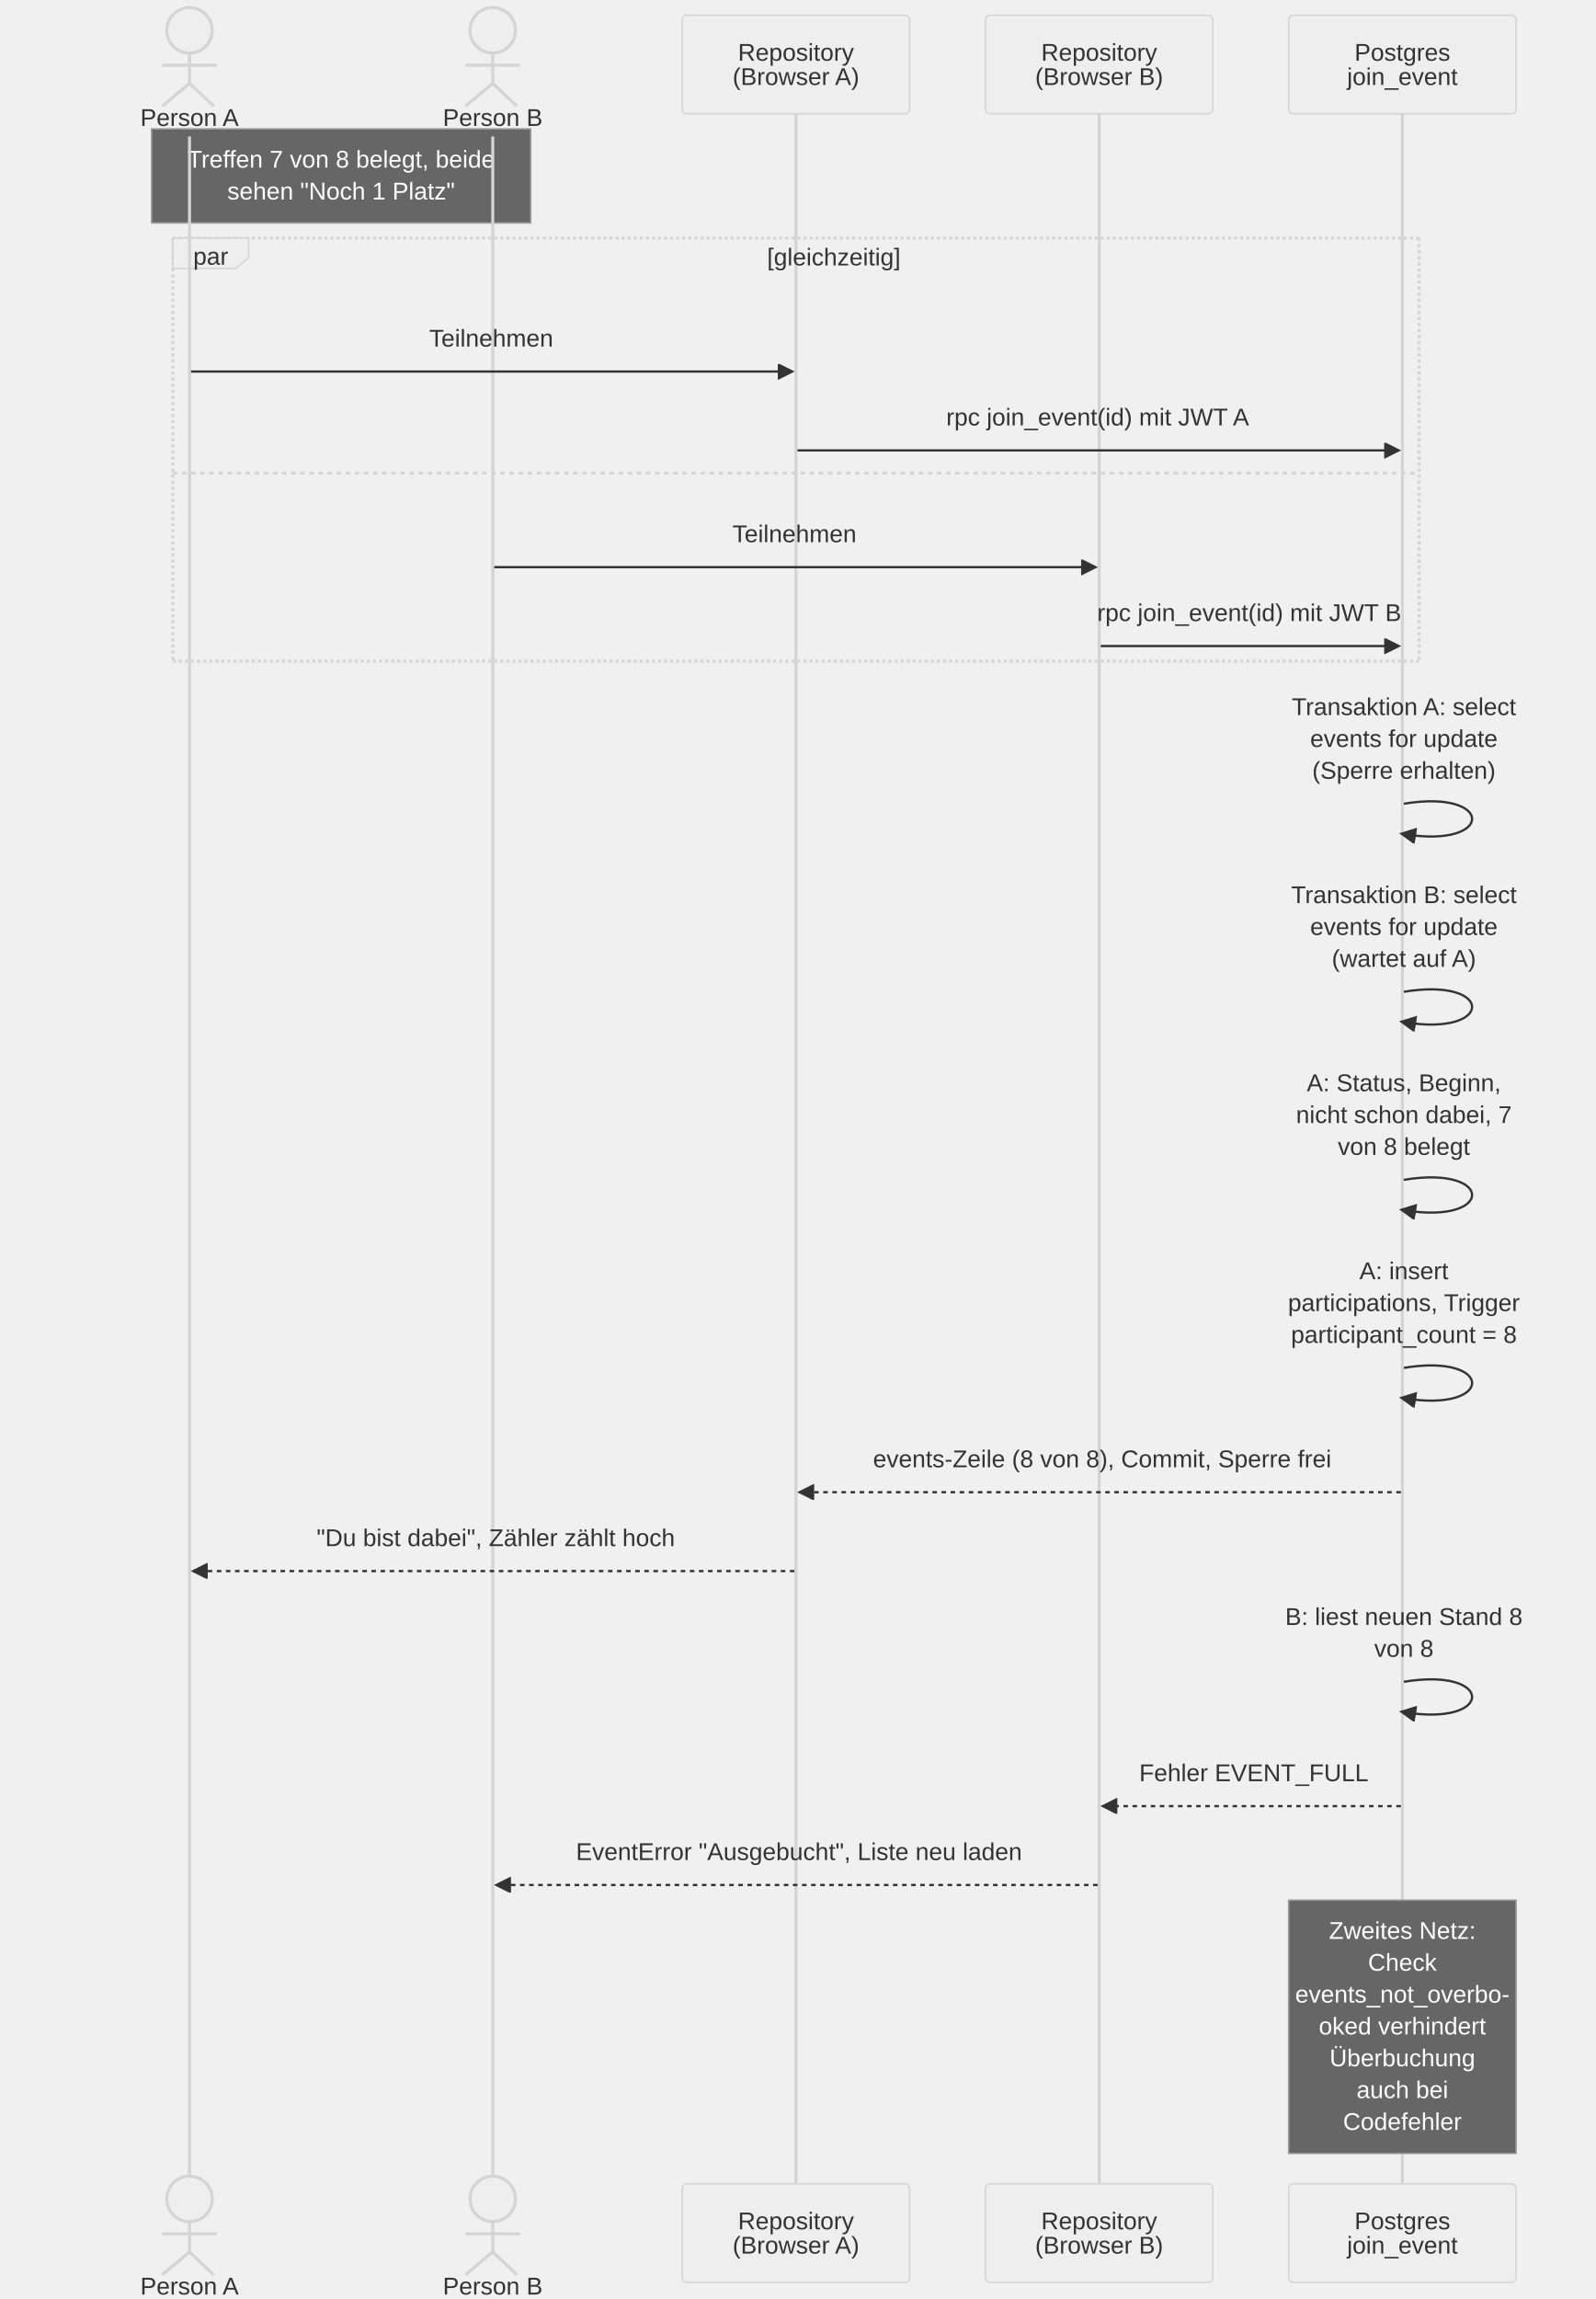
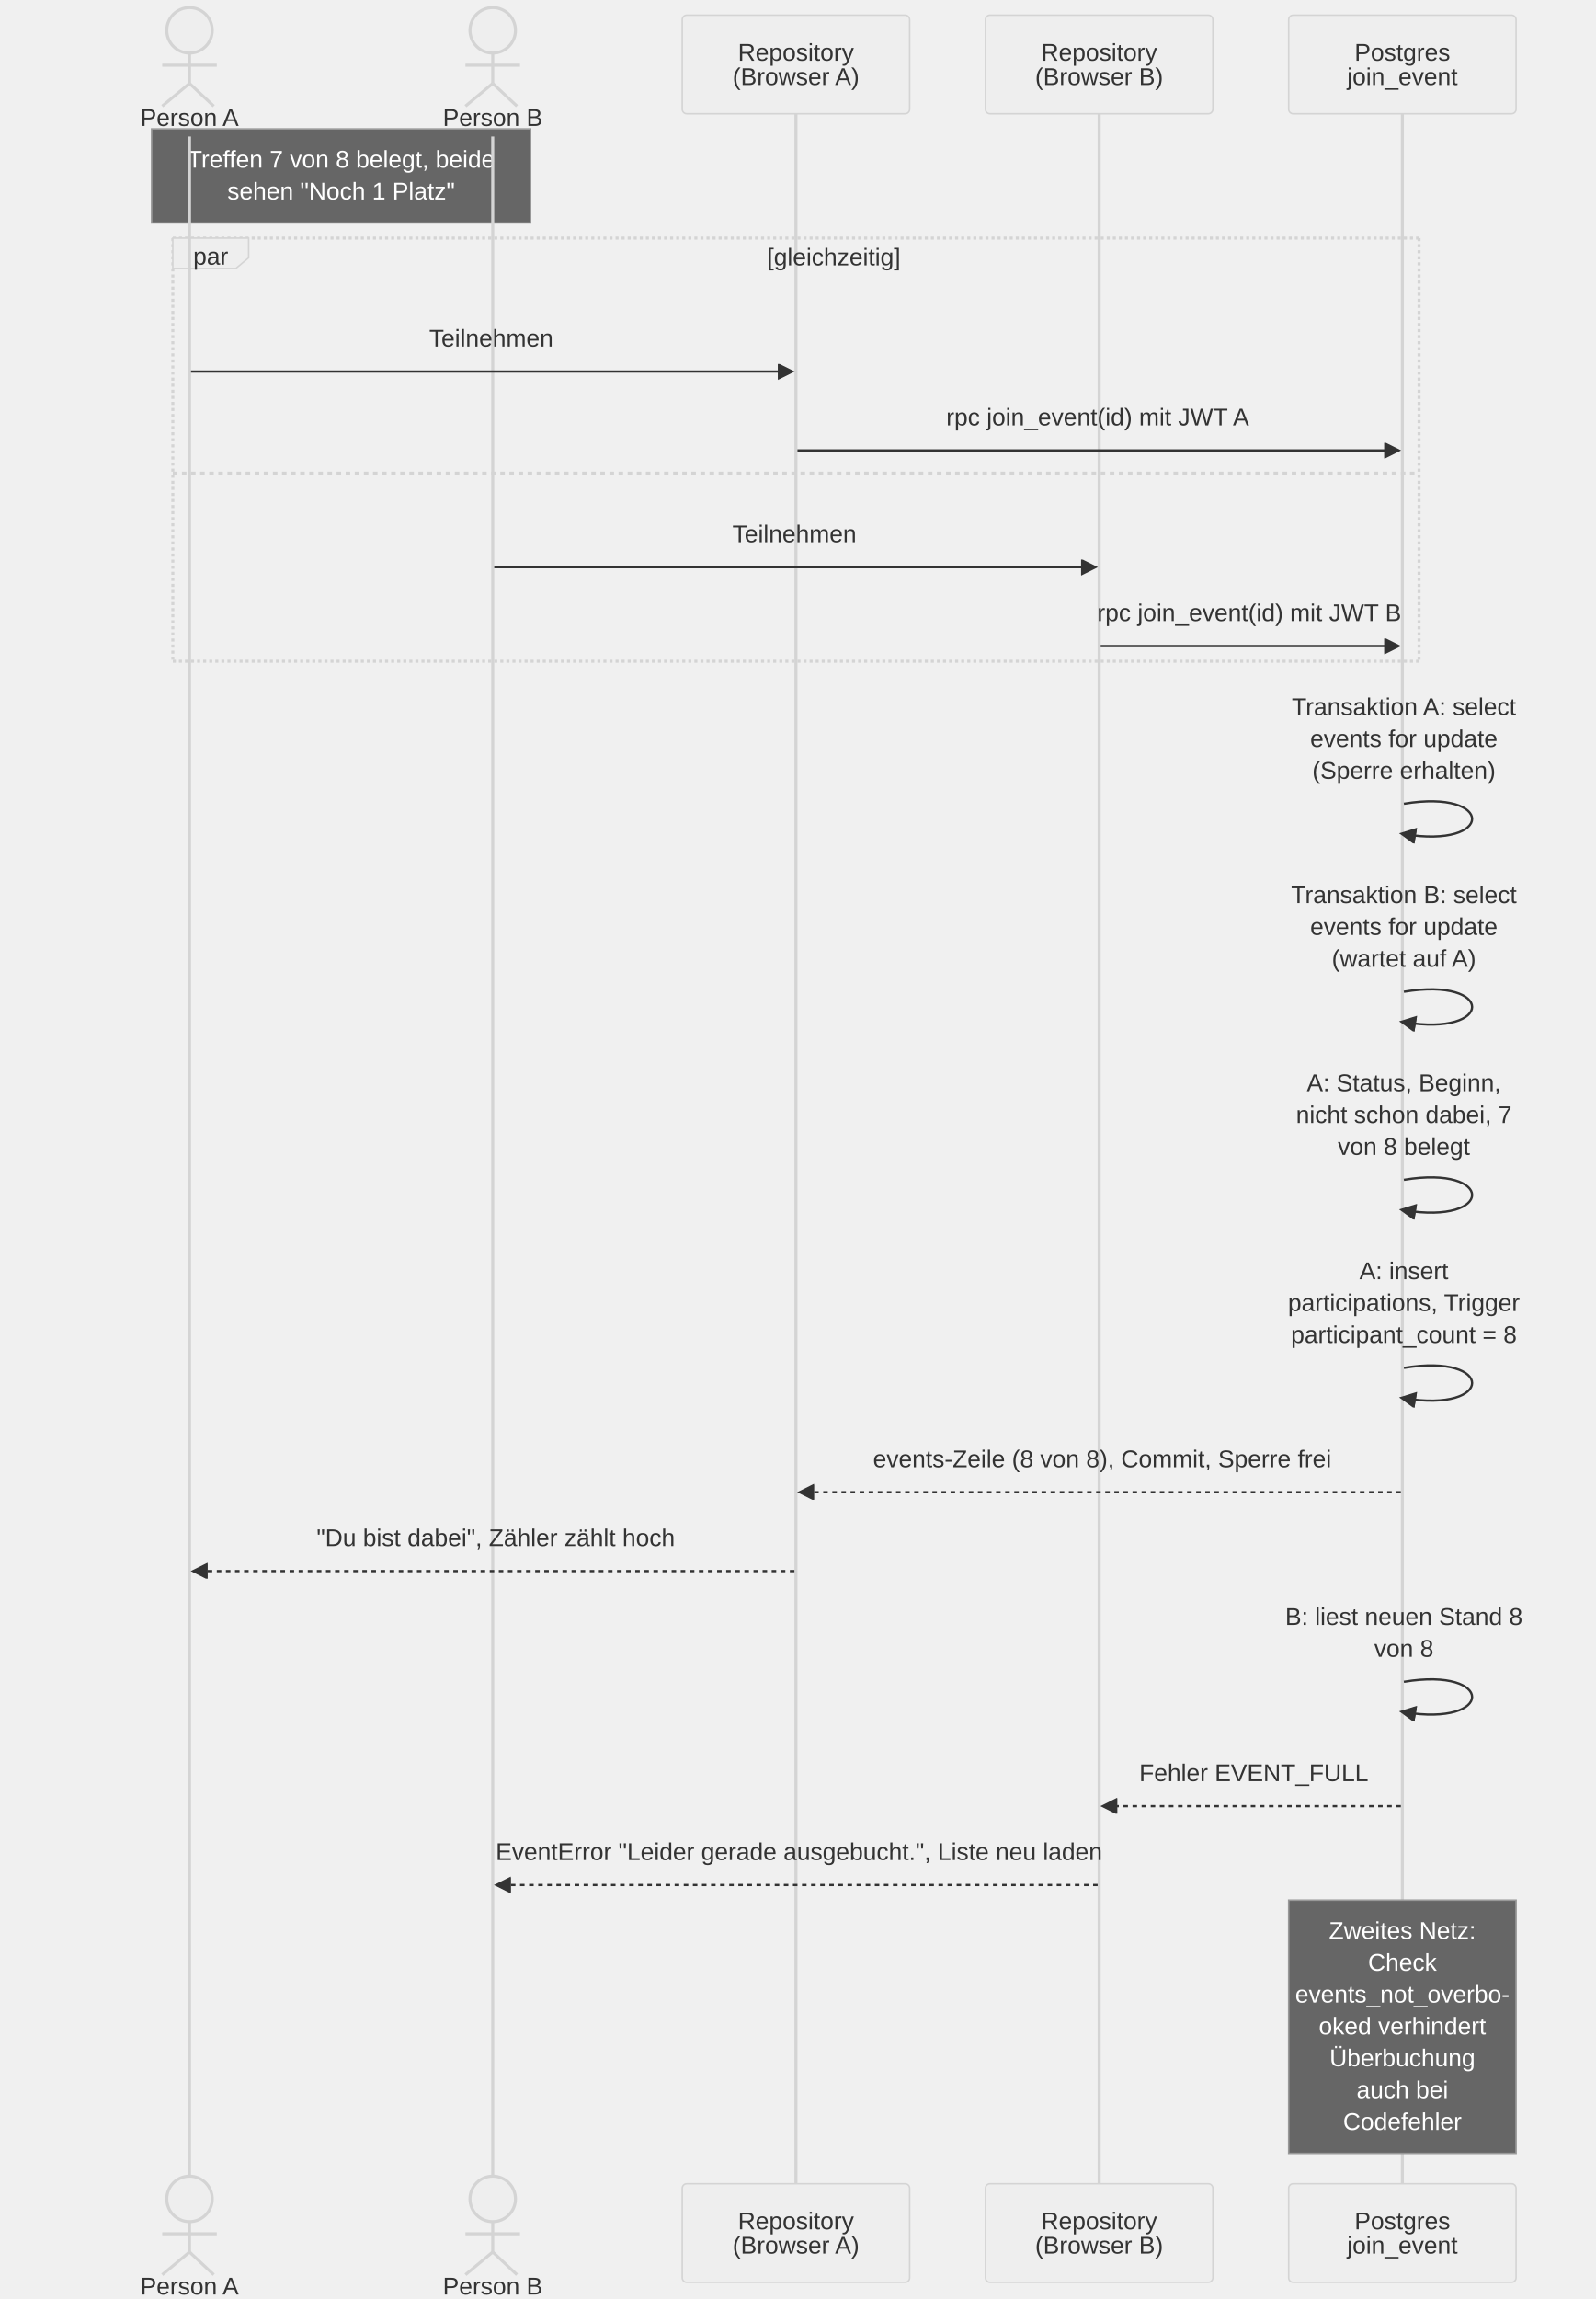
- <svg xmlns="http://www.w3.org/2000/svg" aria-roledescription="sequence" role="graphics-document document" viewBox="-50 -10 1052.5 1516" style="max-width: 1052.5px;" width="100%" id="mermaid-1795437689966">
+ <svg xmlns="http://www.w3.org/2000/svg" aria-roledescription="sequence" role="graphics-document document" viewBox="-50 -10 1052.5 1516" style="max-width: 1052.5px;" width="100%" id="mermaid-1795440117652">
  <g>
    <rect class="actor actor-bottom" ry="3" rx="3" name="DB" height="65" width="150" stroke="#666" fill="#eaeaea" y="1430" x="800" />
    <text style="text-anchor: middle; font-size: 16px; font-weight: 400; font-family: &quot;Segoe UI&quot;, Arial, sans-serif;" class="actor" alignment-baseline="central" dominant-baseline="central" y="1462.5" x="875">
      <tspan dy="-8" x="875">Postgres</tspan>
    </text>
    <text style="text-anchor: middle; font-size: 16px; font-weight: 400; font-family: &quot;Segoe UI&quot;, Arial, sans-serif;" class="actor" alignment-baseline="central" dominant-baseline="central" y="1462.5" x="875">
      <tspan dy="8" x="875">join_event</tspan>
    </text>
  </g>
  <g>
    <rect class="actor actor-bottom" ry="3" rx="3" name="RB" height="65" width="150" stroke="#666" fill="#eaeaea" y="1430" x="600" />
    <text style="text-anchor: middle; font-size: 16px; font-weight: 400; font-family: &quot;Segoe UI&quot;, Arial, sans-serif;" class="actor" alignment-baseline="central" dominant-baseline="central" y="1462.5" x="675">
      <tspan dy="-8" x="675">Repository</tspan>
    </text>
    <text style="text-anchor: middle; font-size: 16px; font-weight: 400; font-family: &quot;Segoe UI&quot;, Arial, sans-serif;" class="actor" alignment-baseline="central" dominant-baseline="central" y="1462.5" x="675">
      <tspan dy="8" x="675">(Browser B)</tspan>
    </text>
  </g>
  <g>
    <rect class="actor actor-bottom" ry="3" rx="3" name="RA" height="65" width="150" stroke="#666" fill="#eaeaea" y="1430" x="400" />
    <text style="text-anchor: middle; font-size: 16px; font-weight: 400; font-family: &quot;Segoe UI&quot;, Arial, sans-serif;" class="actor" alignment-baseline="central" dominant-baseline="central" y="1462.5" x="475">
      <tspan dy="-8" x="475">Repository</tspan>
    </text>
    <text style="text-anchor: middle; font-size: 16px; font-weight: 400; font-family: &quot;Segoe UI&quot;, Arial, sans-serif;" class="actor" alignment-baseline="central" dominant-baseline="central" y="1462.5" x="475">
      <tspan dy="8" x="475">(Browser A)</tspan>
    </text>
  </g>
  <g>
    <line stroke="#999" stroke-width="0.5px" class="200" y2="1430" x2="875" y1="5" x1="875" id="actor16" />
    <g id="root-16">
      <rect class="actor actor-top" ry="3" rx="3" name="DB" height="65" width="150" stroke="#666" fill="#eaeaea" y="0" x="800" />
      <text style="text-anchor: middle; font-size: 16px; font-weight: 400; font-family: &quot;Segoe UI&quot;, Arial, sans-serif;" class="actor" alignment-baseline="central" dominant-baseline="central" y="32.5" x="875">
        <tspan dy="-8" x="875">Postgres</tspan>
      </text>
      <text style="text-anchor: middle; font-size: 16px; font-weight: 400; font-family: &quot;Segoe UI&quot;, Arial, sans-serif;" class="actor" alignment-baseline="central" dominant-baseline="central" y="32.5" x="875">
        <tspan dy="8" x="875">join_event</tspan>
      </text>
    </g>
  </g>
  <g>
    <line stroke="#999" stroke-width="0.5px" class="200" y2="1430" x2="675" y1="5" x1="675" id="actor15" />
    <g id="root-15">
      <rect class="actor actor-top" ry="3" rx="3" name="RB" height="65" width="150" stroke="#666" fill="#eaeaea" y="0" x="600" />
      <text style="text-anchor: middle; font-size: 16px; font-weight: 400; font-family: &quot;Segoe UI&quot;, Arial, sans-serif;" class="actor" alignment-baseline="central" dominant-baseline="central" y="32.5" x="675">
        <tspan dy="-8" x="675">Repository</tspan>
      </text>
      <text style="text-anchor: middle; font-size: 16px; font-weight: 400; font-family: &quot;Segoe UI&quot;, Arial, sans-serif;" class="actor" alignment-baseline="central" dominant-baseline="central" y="32.5" x="675">
        <tspan dy="8" x="675">(Browser B)</tspan>
      </text>
    </g>
  </g>
  <g>
    <line stroke="#999" stroke-width="0.5px" class="200" y2="1430" x2="475" y1="5" x1="475" id="actor14" />
    <g id="root-14">
      <rect class="actor actor-top" ry="3" rx="3" name="RA" height="65" width="150" stroke="#666" fill="#eaeaea" y="0" x="400" />
      <text style="text-anchor: middle; font-size: 16px; font-weight: 400; font-family: &quot;Segoe UI&quot;, Arial, sans-serif;" class="actor" alignment-baseline="central" dominant-baseline="central" y="32.5" x="475">
        <tspan dy="-8" x="475">Repository</tspan>
      </text>
      <text style="text-anchor: middle; font-size: 16px; font-weight: 400; font-family: &quot;Segoe UI&quot;, Arial, sans-serif;" class="actor" alignment-baseline="central" dominant-baseline="central" y="32.5" x="475">
        <tspan dy="8" x="475">(Browser A)</tspan>
      </text>
    </g>
  </g>
-   <style>#mermaid-1795437689966{font-family:Segoe UI,Arial,sans-serif;font-size:16px;fill:#000000;}#mermaid-1795437689966 .error-icon{fill:#552222;}#mermaid-1795437689966 .error-text{fill:#552222;stroke:#552222;}#mermaid-1795437689966 .edge-thickness-normal{stroke-width:2px;}#mermaid-1795437689966 .edge-thickness-thick{stroke-width:3.5px;}#mermaid-1795437689966 .edge-pattern-solid{stroke-dasharray:0;}#mermaid-1795437689966 .edge-pattern-dashed{stroke-dasharray:3;}#mermaid-1795437689966 .edge-pattern-dotted{stroke-dasharray:2;}#mermaid-1795437689966 .marker{fill:#666;stroke:#666;}#mermaid-1795437689966 .marker.cross{stroke:#666;}#mermaid-1795437689966 svg{font-family:Segoe UI,Arial,sans-serif;font-size:16px;}#mermaid-1795437689966 .actor{stroke:hsl(0, 0%, 83%);fill:#eee;}#mermaid-1795437689966 text.actor&gt;tspan{fill:#333;stroke:none;}#mermaid-1795437689966 .actor-line{stroke:#666;}#mermaid-1795437689966 .messageLine0{stroke-width:1.5;stroke-dasharray:none;stroke:#333;}#mermaid-1795437689966 .messageLine1{stroke-width:1.5;stroke-dasharray:2,2;stroke:#333;}#mermaid-1795437689966 #arrowhead path{fill:#333;stroke:#333;}#mermaid-1795437689966 .sequenceNumber{fill:white;}#mermaid-1795437689966 #sequencenumber{fill:#333;}#mermaid-1795437689966 #crosshead path{fill:#333;stroke:#333;}#mermaid-1795437689966 .messageText{fill:#333;stroke:none;}#mermaid-1795437689966 .labelBox{stroke:hsl(0, 0%, 83%);fill:#eee;}#mermaid-1795437689966 .labelText,#mermaid-1795437689966 .labelText&gt;tspan{fill:#333;stroke:none;}#mermaid-1795437689966 .loopText,#mermaid-1795437689966 .loopText&gt;tspan{fill:#333;stroke:none;}#mermaid-1795437689966 .loopLine{stroke-width:2px;stroke-dasharray:2,2;stroke:hsl(0, 0%, 83%);fill:hsl(0, 0%, 83%);}#mermaid-1795437689966 .note{stroke:#999;fill:#666;}#mermaid-1795437689966 .noteText,#mermaid-1795437689966 .noteText&gt;tspan{fill:#fff;stroke:none;}#mermaid-1795437689966 .activation0{fill:#f4f4f4;stroke:#666;}#mermaid-1795437689966 .activation1{fill:#f4f4f4;stroke:#666;}#mermaid-1795437689966 .activation2{fill:#f4f4f4;stroke:#666;}#mermaid-1795437689966 .actorPopupMenu{position:absolute;}#mermaid-1795437689966 .actorPopupMenuPanel{position:absolute;fill:#eee;box-shadow:0px 8px 16px 0px rgba(0,0,0,0.2);filter:drop-shadow(3px 5px 2px rgb(0 0 0 / 0.4));}#mermaid-1795437689966 .actor-man line{stroke:hsl(0, 0%, 83%);fill:#eee;}#mermaid-1795437689966 .actor-man circle,#mermaid-1795437689966 line{stroke:hsl(0, 0%, 83%);fill:#eee;stroke-width:2px;}#mermaid-1795437689966 :root{--mermaid-font-family:Segoe UI,Arial,sans-serif;}</style>
+   <style>#mermaid-1795440117652{font-family:Segoe UI,Arial,sans-serif;font-size:16px;fill:#000000;}#mermaid-1795440117652 .error-icon{fill:#552222;}#mermaid-1795440117652 .error-text{fill:#552222;stroke:#552222;}#mermaid-1795440117652 .edge-thickness-normal{stroke-width:2px;}#mermaid-1795440117652 .edge-thickness-thick{stroke-width:3.5px;}#mermaid-1795440117652 .edge-pattern-solid{stroke-dasharray:0;}#mermaid-1795440117652 .edge-pattern-dashed{stroke-dasharray:3;}#mermaid-1795440117652 .edge-pattern-dotted{stroke-dasharray:2;}#mermaid-1795440117652 .marker{fill:#666;stroke:#666;}#mermaid-1795440117652 .marker.cross{stroke:#666;}#mermaid-1795440117652 svg{font-family:Segoe UI,Arial,sans-serif;font-size:16px;}#mermaid-1795440117652 .actor{stroke:hsl(0, 0%, 83%);fill:#eee;}#mermaid-1795440117652 text.actor&gt;tspan{fill:#333;stroke:none;}#mermaid-1795440117652 .actor-line{stroke:#666;}#mermaid-1795440117652 .messageLine0{stroke-width:1.5;stroke-dasharray:none;stroke:#333;}#mermaid-1795440117652 .messageLine1{stroke-width:1.5;stroke-dasharray:2,2;stroke:#333;}#mermaid-1795440117652 #arrowhead path{fill:#333;stroke:#333;}#mermaid-1795440117652 .sequenceNumber{fill:white;}#mermaid-1795440117652 #sequencenumber{fill:#333;}#mermaid-1795440117652 #crosshead path{fill:#333;stroke:#333;}#mermaid-1795440117652 .messageText{fill:#333;stroke:none;}#mermaid-1795440117652 .labelBox{stroke:hsl(0, 0%, 83%);fill:#eee;}#mermaid-1795440117652 .labelText,#mermaid-1795440117652 .labelText&gt;tspan{fill:#333;stroke:none;}#mermaid-1795440117652 .loopText,#mermaid-1795440117652 .loopText&gt;tspan{fill:#333;stroke:none;}#mermaid-1795440117652 .loopLine{stroke-width:2px;stroke-dasharray:2,2;stroke:hsl(0, 0%, 83%);fill:hsl(0, 0%, 83%);}#mermaid-1795440117652 .note{stroke:#999;fill:#666;}#mermaid-1795440117652 .noteText,#mermaid-1795440117652 .noteText&gt;tspan{fill:#fff;stroke:none;}#mermaid-1795440117652 .activation0{fill:#f4f4f4;stroke:#666;}#mermaid-1795440117652 .activation1{fill:#f4f4f4;stroke:#666;}#mermaid-1795440117652 .activation2{fill:#f4f4f4;stroke:#666;}#mermaid-1795440117652 .actorPopupMenu{position:absolute;}#mermaid-1795440117652 .actorPopupMenuPanel{position:absolute;fill:#eee;box-shadow:0px 8px 16px 0px rgba(0,0,0,0.2);filter:drop-shadow(3px 5px 2px rgb(0 0 0 / 0.4));}#mermaid-1795440117652 .actor-man line{stroke:hsl(0, 0%, 83%);fill:#eee;}#mermaid-1795440117652 .actor-man circle,#mermaid-1795440117652 line{stroke:hsl(0, 0%, 83%);fill:#eee;stroke-width:2px;}#mermaid-1795440117652 :root{--mermaid-font-family:Segoe UI,Arial,sans-serif;}</style>
  <g />
  <defs>
    <symbol height="24" width="24" id="computer">
      <path d="M2 2v13h20v-13h-20zm18 11h-16v-9h16v9zm-10.228 6l.466-1h3.524l.467 1h-4.457zm14.228 3h-24l2-6h2.104l-1.33 4h18.45l-1.297-4h2.073l2 6zm-5-10h-14v-7h14v7z" transform="scale(.5)" />
    </symbol>
  </defs>
  <defs>
    <symbol clip-rule="evenodd" fill-rule="evenodd" id="database">
      <path d="M12.258.001l.256.004.255.005.253.008.251.01.249.012.247.015.246.016.242.019.241.02.239.023.236.024.233.027.231.028.229.031.225.032.223.034.22.036.217.038.214.04.211.041.208.043.205.045.201.046.198.048.194.05.191.051.187.053.183.054.18.056.175.057.172.059.168.06.163.061.16.063.155.064.15.066.074.033.073.033.071.034.07.034.069.035.068.035.067.035.066.035.064.036.064.036.062.036.06.036.06.037.058.037.058.037.055.038.055.038.053.038.052.038.051.039.05.039.048.039.047.039.045.04.044.04.043.04.041.04.04.041.039.041.037.041.036.041.034.041.033.042.032.042.03.042.029.042.027.042.026.043.024.043.023.043.021.043.02.043.018.044.017.043.015.044.013.044.012.044.011.045.009.044.007.045.006.045.004.045.002.045.001.045v17l-.001.045-.002.045-.004.045-.006.045-.007.045-.009.044-.011.045-.012.044-.013.044-.015.044-.017.043-.018.044-.02.043-.021.043-.023.043-.024.043-.026.043-.027.042-.029.042-.03.042-.032.042-.033.042-.034.041-.036.041-.037.041-.039.041-.04.041-.041.04-.043.04-.044.04-.045.04-.047.039-.048.039-.05.039-.051.039-.052.038-.053.038-.055.038-.055.038-.058.037-.058.037-.06.037-.06.036-.062.036-.064.036-.064.036-.066.035-.067.035-.068.035-.069.035-.07.034-.071.034-.073.033-.074.033-.15.066-.155.064-.16.063-.163.061-.168.06-.172.059-.175.057-.18.056-.183.054-.187.053-.191.051-.194.05-.198.048-.201.046-.205.045-.208.043-.211.041-.214.04-.217.038-.22.036-.223.034-.225.032-.229.031-.231.028-.233.027-.236.024-.239.023-.241.02-.242.019-.246.016-.247.015-.249.012-.251.01-.253.008-.255.005-.256.004-.258.001-.258-.001-.256-.004-.255-.005-.253-.008-.251-.01-.249-.012-.247-.015-.245-.016-.243-.019-.241-.02-.238-.023-.236-.024-.234-.027-.231-.028-.228-.031-.226-.032-.223-.034-.22-.036-.217-.038-.214-.04-.211-.041-.208-.043-.204-.045-.201-.046-.198-.048-.195-.05-.19-.051-.187-.053-.184-.054-.179-.056-.176-.057-.172-.059-.167-.06-.164-.061-.159-.063-.155-.064-.151-.066-.074-.033-.072-.033-.072-.034-.07-.034-.069-.035-.068-.035-.067-.035-.066-.035-.064-.036-.063-.036-.062-.036-.061-.036-.06-.037-.058-.037-.057-.037-.056-.038-.055-.038-.053-.038-.052-.038-.051-.039-.049-.039-.049-.039-.046-.039-.046-.04-.044-.04-.043-.04-.041-.04-.04-.041-.039-.041-.037-.041-.036-.041-.034-.041-.033-.042-.032-.042-.03-.042-.029-.042-.027-.042-.026-.043-.024-.043-.023-.043-.021-.043-.02-.043-.018-.044-.017-.043-.015-.044-.013-.044-.012-.044-.011-.045-.009-.044-.007-.045-.006-.045-.004-.045-.002-.045-.001-.045v-17l.001-.045.002-.045.004-.045.006-.045.007-.045.009-.044.011-.045.012-.044.013-.044.015-.044.017-.043.018-.044.02-.043.021-.043.023-.043.024-.043.026-.043.027-.042.029-.042.03-.042.032-.042.033-.042.034-.041.036-.041.037-.041.039-.041.04-.041.041-.04.043-.04.044-.04.046-.04.046-.039.049-.039.049-.039.051-.039.052-.038.053-.038.055-.038.056-.038.057-.037.058-.037.06-.037.061-.036.062-.036.063-.036.064-.036.066-.035.067-.035.068-.035.069-.035.07-.034.072-.034.072-.033.074-.033.151-.066.155-.064.159-.063.164-.061.167-.06.172-.059.176-.057.179-.056.184-.054.187-.053.19-.051.195-.05.198-.048.201-.046.204-.045.208-.043.211-.041.214-.04.217-.038.22-.036.223-.034.226-.032.228-.031.231-.028.234-.027.236-.024.238-.023.241-.02.243-.019.245-.016.247-.015.249-.012.251-.01.253-.008.255-.005.256-.004.258-.001.258.001zm-9.258 20.499v.01l.001.021.003.021.004.022.005.021.006.022.007.022.009.023.01.022.011.023.012.023.013.023.015.023.016.024.017.023.018.024.019.024.021.024.022.025.023.024.024.025.052.049.056.05.061.051.066.051.07.051.075.051.079.052.084.052.088.052.092.052.097.052.102.051.105.052.11.052.114.051.119.051.123.051.127.05.131.05.135.05.139.048.144.049.147.047.152.047.155.047.16.045.163.045.167.043.171.043.176.041.178.041.183.039.187.039.19.037.194.035.197.035.202.033.204.031.209.03.212.029.216.027.219.025.222.024.226.021.23.02.233.018.236.016.24.015.243.012.246.01.249.008.253.005.256.004.259.001.26-.001.257-.004.254-.005.25-.008.247-.011.244-.012.241-.014.237-.016.233-.018.231-.021.226-.021.224-.024.22-.026.216-.027.212-.028.21-.031.205-.031.202-.034.198-.034.194-.036.191-.037.187-.039.183-.04.179-.04.175-.042.172-.043.168-.044.163-.045.16-.046.155-.046.152-.047.148-.048.143-.049.139-.049.136-.05.131-.05.126-.05.123-.051.118-.052.114-.051.11-.052.106-.052.101-.052.096-.052.092-.052.088-.053.083-.051.079-.052.074-.052.07-.051.065-.051.06-.051.056-.05.051-.05.023-.024.023-.025.021-.024.02-.024.019-.024.018-.024.017-.024.015-.023.014-.024.013-.023.012-.023.01-.023.01-.022.008-.022.006-.022.006-.022.004-.022.004-.021.001-.021.001-.021v-4.127l-.077.055-.08.053-.083.054-.085.053-.087.052-.09.052-.093.051-.095.05-.097.05-.1.049-.102.049-.105.048-.106.047-.109.047-.111.046-.114.045-.115.045-.118.044-.12.043-.122.042-.124.042-.126.041-.128.04-.13.04-.132.038-.134.038-.135.037-.138.037-.139.035-.142.035-.143.034-.144.033-.147.032-.148.031-.15.03-.151.03-.153.029-.154.027-.156.027-.158.026-.159.025-.161.024-.162.023-.163.022-.165.021-.166.02-.167.019-.169.018-.169.017-.171.016-.173.015-.173.014-.175.013-.175.012-.177.011-.178.01-.179.008-.179.008-.181.006-.182.005-.182.004-.184.003-.184.002h-.37l-.184-.002-.184-.003-.182-.004-.182-.005-.181-.006-.179-.008-.179-.008-.178-.01-.176-.011-.176-.012-.175-.013-.173-.014-.172-.015-.171-.016-.17-.017-.169-.018-.167-.019-.166-.02-.165-.021-.163-.022-.162-.023-.161-.024-.159-.025-.157-.026-.156-.027-.155-.027-.153-.029-.151-.03-.15-.03-.148-.031-.146-.032-.145-.033-.143-.034-.141-.035-.14-.035-.137-.037-.136-.037-.134-.038-.132-.038-.13-.04-.128-.04-.126-.041-.124-.042-.122-.042-.12-.044-.117-.043-.116-.045-.113-.045-.112-.046-.109-.047-.106-.047-.105-.048-.102-.049-.1-.049-.097-.05-.095-.05-.093-.052-.09-.051-.087-.052-.085-.053-.083-.054-.08-.054-.077-.054v4.127zm0-5.654v.011l.001.021.003.021.004.021.005.022.006.022.007.022.009.022.01.022.011.023.012.023.013.023.015.024.016.023.017.024.018.024.019.024.021.024.022.024.023.025.024.024.052.05.056.05.061.05.066.051.07.051.075.052.079.051.084.052.088.052.092.052.097.052.102.052.105.052.11.051.114.051.119.052.123.05.127.051.131.05.135.049.139.049.144.048.147.048.152.047.155.046.16.045.163.045.167.044.171.042.176.042.178.04.183.04.187.038.19.037.194.036.197.034.202.033.204.032.209.03.212.028.216.027.219.025.222.024.226.022.23.02.233.018.236.016.24.014.243.012.246.01.249.008.253.006.256.003.259.001.26-.001.257-.003.254-.006.25-.008.247-.01.244-.012.241-.015.237-.016.233-.018.231-.02.226-.022.224-.024.22-.025.216-.027.212-.029.21-.03.205-.032.202-.033.198-.035.194-.036.191-.037.187-.039.183-.039.179-.041.175-.042.172-.043.168-.044.163-.045.16-.045.155-.047.152-.047.148-.048.143-.048.139-.05.136-.049.131-.05.126-.051.123-.051.118-.051.114-.052.11-.052.106-.052.101-.052.096-.052.092-.052.088-.052.083-.052.079-.052.074-.051.07-.052.065-.051.06-.05.056-.051.051-.049.023-.025.023-.024.021-.025.02-.024.019-.024.018-.024.017-.024.015-.023.014-.023.013-.024.012-.022.01-.023.01-.023.008-.022.006-.022.006-.022.004-.021.004-.022.001-.021.001-.021v-4.139l-.077.054-.08.054-.083.054-.085.052-.087.053-.09.051-.093.051-.095.051-.097.05-.1.049-.102.049-.105.048-.106.047-.109.047-.111.046-.114.045-.115.044-.118.044-.12.044-.122.042-.124.042-.126.041-.128.04-.13.039-.132.039-.134.038-.135.037-.138.036-.139.036-.142.035-.143.033-.144.033-.147.033-.148.031-.15.03-.151.03-.153.028-.154.028-.156.027-.158.026-.159.025-.161.024-.162.023-.163.022-.165.021-.166.02-.167.019-.169.018-.169.017-.171.016-.173.015-.173.014-.175.013-.175.012-.177.011-.178.009-.179.009-.179.007-.181.007-.182.005-.182.004-.184.003-.184.002h-.37l-.184-.002-.184-.003-.182-.004-.182-.005-.181-.007-.179-.007-.179-.009-.178-.009-.176-.011-.176-.012-.175-.013-.173-.014-.172-.015-.171-.016-.17-.017-.169-.018-.167-.019-.166-.02-.165-.021-.163-.022-.162-.023-.161-.024-.159-.025-.157-.026-.156-.027-.155-.028-.153-.028-.151-.03-.15-.03-.148-.031-.146-.033-.145-.033-.143-.033-.141-.035-.14-.036-.137-.036-.136-.037-.134-.038-.132-.039-.13-.039-.128-.04-.126-.041-.124-.042-.122-.043-.12-.043-.117-.044-.116-.044-.113-.046-.112-.046-.109-.046-.106-.047-.105-.048-.102-.049-.1-.049-.097-.05-.095-.051-.093-.051-.09-.051-.087-.053-.085-.052-.083-.054-.08-.054-.077-.054v4.139zm0-5.666v.011l.001.02.003.022.004.021.005.022.006.021.007.022.009.023.01.022.011.023.012.023.013.023.015.023.016.024.017.024.018.023.019.024.021.025.022.024.023.024.024.025.052.05.056.05.061.05.066.051.07.051.075.052.079.051.084.052.088.052.092.052.097.052.102.052.105.051.11.052.114.051.119.051.123.051.127.05.131.05.135.05.139.049.144.048.147.048.152.047.155.046.16.045.163.045.167.043.171.043.176.042.178.04.183.04.187.038.19.037.194.036.197.034.202.033.204.032.209.03.212.028.216.027.219.025.222.024.226.021.23.02.233.018.236.017.24.014.243.012.246.01.249.008.253.006.256.003.259.001.26-.001.257-.003.254-.006.25-.008.247-.01.244-.013.241-.014.237-.016.233-.018.231-.02.226-.022.224-.024.22-.025.216-.027.212-.029.21-.03.205-.032.202-.033.198-.035.194-.036.191-.037.187-.039.183-.039.179-.041.175-.042.172-.043.168-.044.163-.045.16-.045.155-.047.152-.047.148-.048.143-.049.139-.049.136-.049.131-.051.126-.05.123-.051.118-.052.114-.051.11-.052.106-.052.101-.052.096-.052.092-.052.088-.052.083-.052.079-.052.074-.052.07-.051.065-.051.06-.051.056-.05.051-.049.023-.025.023-.025.021-.024.02-.024.019-.024.018-.024.017-.024.015-.023.014-.024.013-.023.012-.023.01-.022.01-.023.008-.022.006-.022.006-.022.004-.022.004-.021.001-.021.001-.021v-4.153l-.077.054-.08.054-.083.053-.085.053-.087.053-.09.051-.093.051-.095.051-.097.05-.1.049-.102.048-.105.048-.106.048-.109.046-.111.046-.114.046-.115.044-.118.044-.12.043-.122.043-.124.042-.126.041-.128.04-.13.039-.132.039-.134.038-.135.037-.138.036-.139.036-.142.034-.143.034-.144.033-.147.032-.148.032-.15.03-.151.03-.153.028-.154.028-.156.027-.158.026-.159.024-.161.024-.162.023-.163.023-.165.021-.166.02-.167.019-.169.018-.169.017-.171.016-.173.015-.173.014-.175.013-.175.012-.177.01-.178.01-.179.009-.179.007-.181.006-.182.006-.182.004-.184.003-.184.001-.185.001-.185-.001-.184-.001-.184-.003-.182-.004-.182-.006-.181-.006-.179-.007-.179-.009-.178-.01-.176-.01-.176-.012-.175-.013-.173-.014-.172-.015-.171-.016-.17-.017-.169-.018-.167-.019-.166-.02-.165-.021-.163-.023-.162-.023-.161-.024-.159-.024-.157-.026-.156-.027-.155-.028-.153-.028-.151-.03-.15-.03-.148-.032-.146-.032-.145-.033-.143-.034-.141-.034-.14-.036-.137-.036-.136-.037-.134-.038-.132-.039-.13-.039-.128-.041-.126-.041-.124-.041-.122-.043-.12-.043-.117-.044-.116-.044-.113-.046-.112-.046-.109-.046-.106-.048-.105-.048-.102-.048-.1-.05-.097-.049-.095-.051-.093-.051-.09-.052-.087-.052-.085-.053-.083-.053-.08-.054-.077-.054v4.153zm8.74-8.179l-.257.004-.254.005-.25.008-.247.011-.244.012-.241.014-.237.016-.233.018-.231.021-.226.022-.224.023-.22.026-.216.027-.212.028-.21.031-.205.032-.202.033-.198.034-.194.036-.191.038-.187.038-.183.04-.179.041-.175.042-.172.043-.168.043-.163.045-.16.046-.155.046-.152.048-.148.048-.143.048-.139.049-.136.05-.131.05-.126.051-.123.051-.118.051-.114.052-.11.052-.106.052-.101.052-.096.052-.092.052-.088.052-.083.052-.079.052-.074.051-.07.052-.065.051-.06.05-.056.05-.051.05-.023.025-.023.024-.021.024-.02.025-.019.024-.018.024-.017.023-.015.024-.014.023-.013.023-.012.023-.01.023-.01.022-.008.022-.006.023-.006.021-.004.022-.004.021-.001.021-.001.021.001.021.001.021.004.021.004.022.006.021.006.023.008.022.01.022.01.023.012.023.013.023.014.023.015.024.017.023.018.024.019.024.02.025.021.024.023.024.023.025.051.05.056.05.06.05.065.051.07.052.074.051.079.052.083.052.088.052.092.052.096.052.101.052.106.052.11.052.114.052.118.051.123.051.126.051.131.05.136.05.139.049.143.048.148.048.152.048.155.046.16.046.163.045.168.043.172.043.175.042.179.041.183.04.187.038.191.038.194.036.198.034.202.033.205.032.21.031.212.028.216.027.22.026.224.023.226.022.231.021.233.018.237.016.241.014.244.012.247.011.25.008.254.005.257.004.26.001.26-.001.257-.004.254-.005.25-.008.247-.011.244-.012.241-.014.237-.016.233-.018.231-.021.226-.022.224-.023.22-.026.216-.027.212-.028.21-.031.205-.032.202-.033.198-.034.194-.036.191-.038.187-.038.183-.04.179-.041.175-.042.172-.043.168-.043.163-.045.16-.046.155-.046.152-.048.148-.048.143-.048.139-.049.136-.05.131-.05.126-.051.123-.051.118-.051.114-.052.11-.052.106-.052.101-.052.096-.052.092-.052.088-.052.083-.052.079-.052.074-.051.07-.052.065-.051.06-.05.056-.05.051-.05.023-.025.023-.024.021-.024.02-.025.019-.024.018-.024.017-.023.015-.024.014-.023.013-.023.012-.023.01-.023.01-.022.008-.022.006-.023.006-.021.004-.022.004-.021.001-.021.001-.021-.001-.021-.001-.021-.004-.021-.004-.022-.006-.021-.006-.023-.008-.022-.01-.022-.01-.023-.012-.023-.013-.023-.014-.023-.015-.024-.017-.023-.018-.024-.019-.024-.02-.025-.021-.024-.023-.024-.023-.025-.051-.05-.056-.05-.06-.05-.065-.051-.07-.052-.074-.051-.079-.052-.083-.052-.088-.052-.092-.052-.096-.052-.101-.052-.106-.052-.11-.052-.114-.052-.118-.051-.123-.051-.126-.051-.131-.05-.136-.05-.139-.049-.143-.048-.148-.048-.152-.048-.155-.046-.16-.046-.163-.045-.168-.043-.172-.043-.175-.042-.179-.041-.183-.04-.187-.038-.191-.038-.194-.036-.198-.034-.202-.033-.205-.032-.21-.031-.212-.028-.216-.027-.22-.026-.224-.023-.226-.022-.231-.021-.233-.018-.237-.016-.241-.014-.244-.012-.247-.011-.25-.008-.254-.005-.257-.004-.26-.001-.26.001z" transform="scale(.5)" />
    </symbol>
  </defs>
  <defs>
    <symbol height="24" width="24" id="clock">
      <path d="M12 2c5.514 0 10 4.486 10 10s-4.486 10-10 10-10-4.486-10-10 4.486-10 10-10zm0-2c-6.627 0-12 5.373-12 12s5.373 12 12 12 12-5.373 12-12-5.373-12-12-12zm5.848 12.459c.202.038.202.333.001.372-1.907.361-6.045 1.111-6.547 1.111-.719 0-1.301-.582-1.301-1.301 0-.512.77-5.447 1.125-7.445.034-.192.312-.181.343.014l.985 6.238 5.394 1.011z" transform="scale(.5)" />
    </symbol>
  </defs>
  <defs>
    <marker orient="auto" markerHeight="12" markerWidth="12" markerUnits="userSpaceOnUse" refY="5" refX="7.9" id="arrowhead">
      <path d="M 0 0 L 10 5 L 0 10 z" />
    </marker>
  </defs>
  <defs>
    <marker refY="4.5" refX="4" orient="auto" markerHeight="8" markerWidth="15" id="crosshead">
      <path style="stroke-dasharray: 0, 0;" d="M 1,2 L 6,7 M 6,2 L 1,7" stroke-width="1pt" stroke="#000000" fill="none" />
    </marker>
  </defs>
  <defs>
    <marker orient="auto" markerHeight="28" markerWidth="20" refY="7" refX="15.5" id="filled-head">
      <path d="M 18,7 L9,13 L14,7 L9,1 Z" />
    </marker>
  </defs>
  <defs>
    <marker orient="auto" markerHeight="40" markerWidth="60" refY="15" refX="15" id="sequencenumber">
      <circle r="6" cy="15" cx="15" />
    </marker>
  </defs>
  <g>
    <rect class="note" ry="0" rx="0" height="62" width="250" stroke="#666" fill="#EDF2AE" y="75" x="50" />
    <text style="font-family: &quot;Segoe UI&quot;, Arial, sans-serif; font-size: 16px; font-weight: 400;" dy="1em" class="noteText" alignment-baseline="middle" dominant-baseline="middle" text-anchor="middle" y="80" x="175">
      <tspan x="175">Treffen 7 von 8 belegt, beide</tspan>
    </text>
    <text style="font-family: &quot;Segoe UI&quot;, Arial, sans-serif; font-size: 16px; font-weight: 400;" dy="1em" class="noteText" alignment-baseline="middle" dominant-baseline="middle" text-anchor="middle" y="101" x="175">
      <tspan x="175">sehen "Noch 1 Platz"</tspan>
    </text>
  </g>
  <g>
    <line class="loopLine" y2="147" x2="886" y1="147" x1="64" />
    <line class="loopLine" y2="426" x2="886" y1="147" x1="886" />
    <line class="loopLine" y2="426" x2="886" y1="426" x1="64" />
    <line class="loopLine" y2="426" x2="64" y1="147" x1="64" />
    <line style="stroke-dasharray: 3, 3;" class="loopLine" y2="302" x2="886" y1="302" x1="64" />
    <polygon class="labelBox" points="64,147 114,147 114,160 105.6,167 64,167" />
    <text style="font-family: &quot;Segoe UI&quot;, Arial, sans-serif; font-size: 16px; font-weight: 400;" class="labelText" alignment-baseline="middle" dominant-baseline="middle" text-anchor="middle" y="160" x="89">par</text>
    <text style="font-family: &quot;Segoe UI&quot;, Arial, sans-serif; font-size: 16px; font-weight: 400;" class="loopText" text-anchor="middle" y="165" x="500">
      <tspan x="500">[gleichzeitig]</tspan>
    </text>
  </g>
  <g>
    <rect class="note" ry="0" rx="0" height="167" width="150" stroke="#666" fill="#EDF2AE" y="1243" x="800" />
    <text style="font-family: &quot;Segoe UI&quot;, Arial, sans-serif; font-size: 16px; font-weight: 400;" dy="1em" class="noteText" alignment-baseline="middle" dominant-baseline="middle" text-anchor="middle" y="1248" x="875">
      <tspan x="875">Zweites Netz:</tspan>
    </text>
    <text style="font-family: &quot;Segoe UI&quot;, Arial, sans-serif; font-size: 16px; font-weight: 400;" dy="1em" class="noteText" alignment-baseline="middle" dominant-baseline="middle" text-anchor="middle" y="1269" x="875">
      <tspan x="875">Check</tspan>
    </text>
    <text style="font-family: &quot;Segoe UI&quot;, Arial, sans-serif; font-size: 16px; font-weight: 400;" dy="1em" class="noteText" alignment-baseline="middle" dominant-baseline="middle" text-anchor="middle" y="1290" x="875">
      <tspan x="875">events_not_overbo-</tspan>
    </text>
    <text style="font-family: &quot;Segoe UI&quot;, Arial, sans-serif; font-size: 16px; font-weight: 400;" dy="1em" class="noteText" alignment-baseline="middle" dominant-baseline="middle" text-anchor="middle" y="1311" x="875">
      <tspan x="875">oked verhindert</tspan>
    </text>
    <text style="font-family: &quot;Segoe UI&quot;, Arial, sans-serif; font-size: 16px; font-weight: 400;" dy="1em" class="noteText" alignment-baseline="middle" dominant-baseline="middle" text-anchor="middle" y="1332" x="875">
      <tspan x="875">Überbuchung</tspan>
    </text>
    <text style="font-family: &quot;Segoe UI&quot;, Arial, sans-serif; font-size: 16px; font-weight: 400;" dy="1em" class="noteText" alignment-baseline="middle" dominant-baseline="middle" text-anchor="middle" y="1353" x="875">
      <tspan x="875">auch bei</tspan>
    </text>
    <text style="font-family: &quot;Segoe UI&quot;, Arial, sans-serif; font-size: 16px; font-weight: 400;" dy="1em" class="noteText" alignment-baseline="middle" dominant-baseline="middle" text-anchor="middle" y="1374" x="875">
      <tspan x="875">Codefehler</tspan>
    </text>
  </g>
  <line stroke="#999" stroke-width="0.5px" class="200" y2="1430" x2="75" y1="80" x1="75" id="actor12" />
  <g name="A" class="actor-man actor-top">
    <line y2="45" x2="75" y1="25" x1="75" id="actor-man-torso12" />
    <line y2="33" x2="93" y1="33" x1="57" id="actor-man-arms12" />
    <line y2="45" x2="75" y1="60" x1="57" />
    <line y2="60" x2="91" y1="45" x1="75" />
    <circle height="65" width="150" r="15" cy="10" cx="75" />
    <text style="text-anchor: middle; font-size: 16px; font-weight: 400; font-family: &quot;Segoe UI&quot;, Arial, sans-serif;" class="actor" alignment-baseline="central" dominant-baseline="central" y="67.5" x="75">
      <tspan dy="0" x="75">Person A</tspan>
    </text>
  </g>
  <line stroke="#999" stroke-width="0.5px" class="200" y2="1430" x2="275" y1="80" x1="275" id="actor13" />
  <g name="B" class="actor-man actor-top">
    <line y2="45" x2="275" y1="25" x1="275" id="actor-man-torso13" />
    <line y2="33" x2="293" y1="33" x1="257" id="actor-man-arms13" />
    <line y2="45" x2="275" y1="60" x1="257" />
    <line y2="60" x2="291" y1="45" x1="275" />
    <circle height="65" width="150" r="15" cy="10" cx="275" />
    <text style="text-anchor: middle; font-size: 16px; font-weight: 400; font-family: &quot;Segoe UI&quot;, Arial, sans-serif;" class="actor" alignment-baseline="central" dominant-baseline="central" y="67.5" x="275">
      <tspan dy="0" x="275">Person B</tspan>
    </text>
  </g>
  <text style="font-family: &quot;Segoe UI&quot;, Arial, sans-serif; font-size: 16px; font-weight: 400;" dy="1em" class="messageText" alignment-baseline="middle" dominant-baseline="middle" text-anchor="middle" y="198" x="274">Teilnehmen</text>
  <line style="fill: none;" marker-end="url(#arrowhead)" stroke="none" stroke-width="2" class="messageLine0" y2="235" x2="471" y1="235" x1="76" />
  <text style="font-family: &quot;Segoe UI&quot;, Arial, sans-serif; font-size: 16px; font-weight: 400;" dy="1em" class="messageText" alignment-baseline="middle" dominant-baseline="middle" text-anchor="middle" y="250" x="674">rpc join_event(id) mit JWT A</text>
  <line style="fill: none;" marker-end="url(#arrowhead)" stroke="none" stroke-width="2" class="messageLine0" y2="287" x2="871" y1="287" x1="476" />
  <text style="font-family: &quot;Segoe UI&quot;, Arial, sans-serif; font-size: 16px; font-weight: 400;" dy="1em" class="messageText" alignment-baseline="middle" dominant-baseline="middle" text-anchor="middle" y="327" x="474">Teilnehmen</text>
  <line style="fill: none;" marker-end="url(#arrowhead)" stroke="none" stroke-width="2" class="messageLine0" y2="364" x2="671" y1="364" x1="276" />
  <text style="font-family: &quot;Segoe UI&quot;, Arial, sans-serif; font-size: 16px; font-weight: 400;" dy="1em" class="messageText" alignment-baseline="middle" dominant-baseline="middle" text-anchor="middle" y="379" x="774">rpc join_event(id) mit JWT B</text>
  <line style="fill: none;" marker-end="url(#arrowhead)" stroke="none" stroke-width="2" class="messageLine0" y2="416" x2="871" y1="416" x1="676" />
  <text style="font-family: &quot;Segoe UI&quot;, Arial, sans-serif; font-size: 16px; font-weight: 400;" dy="1em" class="messageText" alignment-baseline="middle" dominant-baseline="middle" text-anchor="middle" y="441" x="876">Transaktion A: select</text>
  <text style="font-family: &quot;Segoe UI&quot;, Arial, sans-serif; font-size: 16px; font-weight: 400;" dy="1em" class="messageText" alignment-baseline="middle" dominant-baseline="middle" text-anchor="middle" y="462" x="876">events for update</text>
  <text style="font-family: &quot;Segoe UI&quot;, Arial, sans-serif; font-size: 16px; font-weight: 400;" dy="1em" class="messageText" alignment-baseline="middle" dominant-baseline="middle" text-anchor="middle" y="483" x="876">(Sperre erhalten)</text>
  <path style="fill: none;" marker-end="url(#arrowhead)" stroke="none" stroke-width="2" class="messageLine0" d="M 876,520 C 936,510 936,550 876,540" />
  <text style="font-family: &quot;Segoe UI&quot;, Arial, sans-serif; font-size: 16px; font-weight: 400;" dy="1em" class="messageText" alignment-baseline="middle" dominant-baseline="middle" text-anchor="middle" y="565" x="876">Transaktion B: select</text>
  <text style="font-family: &quot;Segoe UI&quot;, Arial, sans-serif; font-size: 16px; font-weight: 400;" dy="1em" class="messageText" alignment-baseline="middle" dominant-baseline="middle" text-anchor="middle" y="586" x="876">events for update</text>
  <text style="font-family: &quot;Segoe UI&quot;, Arial, sans-serif; font-size: 16px; font-weight: 400;" dy="1em" class="messageText" alignment-baseline="middle" dominant-baseline="middle" text-anchor="middle" y="607" x="876">(wartet auf A)</text>
  <path style="fill: none;" marker-end="url(#arrowhead)" stroke="none" stroke-width="2" class="messageLine0" d="M 876,644 C 936,634 936,674 876,664" />
  <text style="font-family: &quot;Segoe UI&quot;, Arial, sans-serif; font-size: 16px; font-weight: 400;" dy="1em" class="messageText" alignment-baseline="middle" dominant-baseline="middle" text-anchor="middle" y="689" x="876">A: Status, Beginn,</text>
  <text style="font-family: &quot;Segoe UI&quot;, Arial, sans-serif; font-size: 16px; font-weight: 400;" dy="1em" class="messageText" alignment-baseline="middle" dominant-baseline="middle" text-anchor="middle" y="710" x="876">nicht schon dabei, 7</text>
  <text style="font-family: &quot;Segoe UI&quot;, Arial, sans-serif; font-size: 16px; font-weight: 400;" dy="1em" class="messageText" alignment-baseline="middle" dominant-baseline="middle" text-anchor="middle" y="731" x="876">von 8 belegt</text>
  <path style="fill: none;" marker-end="url(#arrowhead)" stroke="none" stroke-width="2" class="messageLine0" d="M 876,768 C 936,758 936,798 876,788" />
  <text style="font-family: &quot;Segoe UI&quot;, Arial, sans-serif; font-size: 16px; font-weight: 400;" dy="1em" class="messageText" alignment-baseline="middle" dominant-baseline="middle" text-anchor="middle" y="813" x="876">A: insert</text>
  <text style="font-family: &quot;Segoe UI&quot;, Arial, sans-serif; font-size: 16px; font-weight: 400;" dy="1em" class="messageText" alignment-baseline="middle" dominant-baseline="middle" text-anchor="middle" y="834" x="876">participations, Trigger</text>
  <text style="font-family: &quot;Segoe UI&quot;, Arial, sans-serif; font-size: 16px; font-weight: 400;" dy="1em" class="messageText" alignment-baseline="middle" dominant-baseline="middle" text-anchor="middle" y="855" x="876">participant_count = 8</text>
  <path style="fill: none;" marker-end="url(#arrowhead)" stroke="none" stroke-width="2" class="messageLine0" d="M 876,892 C 936,882 936,922 876,912" />
  <text style="font-family: &quot;Segoe UI&quot;, Arial, sans-serif; font-size: 16px; font-weight: 400;" dy="1em" class="messageText" alignment-baseline="middle" dominant-baseline="middle" text-anchor="middle" y="937" x="677">events-Zeile (8 von 8), Commit, Sperre frei</text>
  <line style="stroke-dasharray: 3, 3; fill: none;" marker-end="url(#arrowhead)" stroke="none" stroke-width="2" class="messageLine1" y2="974" x2="479" y1="974" x1="874" />
  <text style="font-family: &quot;Segoe UI&quot;, Arial, sans-serif; font-size: 16px; font-weight: 400;" dy="1em" class="messageText" alignment-baseline="middle" dominant-baseline="middle" text-anchor="middle" y="989" x="277">"Du bist dabei", Zähler zählt hoch</text>
  <line style="stroke-dasharray: 3, 3; fill: none;" marker-end="url(#arrowhead)" stroke="none" stroke-width="2" class="messageLine1" y2="1026" x2="79" y1="1026" x1="474" />
  <text style="font-family: &quot;Segoe UI&quot;, Arial, sans-serif; font-size: 16px; font-weight: 400;" dy="1em" class="messageText" alignment-baseline="middle" dominant-baseline="middle" text-anchor="middle" y="1041" x="876">B: liest neuen Stand 8</text>
  <text style="font-family: &quot;Segoe UI&quot;, Arial, sans-serif; font-size: 16px; font-weight: 400;" dy="1em" class="messageText" alignment-baseline="middle" dominant-baseline="middle" text-anchor="middle" y="1062" x="876">von 8</text>
  <path style="fill: none;" marker-end="url(#arrowhead)" stroke="none" stroke-width="2" class="messageLine0" d="M 876,1099 C 936,1089 936,1129 876,1119" />
  <text style="font-family: &quot;Segoe UI&quot;, Arial, sans-serif; font-size: 16px; font-weight: 400;" dy="1em" class="messageText" alignment-baseline="middle" dominant-baseline="middle" text-anchor="middle" y="1144" x="777">Fehler EVENT_FULL</text>
  <line style="stroke-dasharray: 3, 3; fill: none;" marker-end="url(#arrowhead)" stroke="none" stroke-width="2" class="messageLine1" y2="1181" x2="679" y1="1181" x1="874" />
-   <text style="font-family: &quot;Segoe UI&quot;, Arial, sans-serif; font-size: 16px; font-weight: 400;" dy="1em" class="messageText" alignment-baseline="middle" dominant-baseline="middle" text-anchor="middle" y="1196" x="477">EventError "Ausgebucht", Liste neu laden</text>
+   <text style="font-family: &quot;Segoe UI&quot;, Arial, sans-serif; font-size: 16px; font-weight: 400;" dy="1em" class="messageText" alignment-baseline="middle" dominant-baseline="middle" text-anchor="middle" y="1196" x="477">EventError "Leider gerade ausgebucht.", Liste neu laden</text>
  <line style="stroke-dasharray: 3, 3; fill: none;" marker-end="url(#arrowhead)" stroke="none" stroke-width="2" class="messageLine1" y2="1233" x2="279" y1="1233" x1="674" />
  <g name="A" class="actor-man actor-bottom">
    <line y2="1475" x2="75" y1="1455" x1="75" id="actor-man-torso16" />
    <line y2="1463" x2="93" y1="1463" x1="57" id="actor-man-arms16" />
    <line y2="1475" x2="75" y1="1490" x1="57" />
    <line y2="1490" x2="91" y1="1475" x1="75" />
    <circle height="65" width="150" r="15" cy="1440" cx="75" />
    <text style="text-anchor: middle; font-size: 16px; font-weight: 400; font-family: &quot;Segoe UI&quot;, Arial, sans-serif;" class="actor" alignment-baseline="central" dominant-baseline="central" y="1497.5" x="75">
      <tspan dy="0" x="75">Person A</tspan>
    </text>
  </g>
  <g name="B" class="actor-man actor-bottom">
    <line y2="1475" x2="275" y1="1455" x1="275" id="actor-man-torso16" />
    <line y2="1463" x2="293" y1="1463" x1="257" id="actor-man-arms16" />
    <line y2="1475" x2="275" y1="1490" x1="257" />
    <line y2="1490" x2="291" y1="1475" x1="275" />
    <circle height="65" width="150" r="15" cy="1440" cx="275" />
    <text style="text-anchor: middle; font-size: 16px; font-weight: 400; font-family: &quot;Segoe UI&quot;, Arial, sans-serif;" class="actor" alignment-baseline="central" dominant-baseline="central" y="1497.5" x="275">
      <tspan dy="0" x="275">Person B</tspan>
    </text>
  </g>
</svg>
